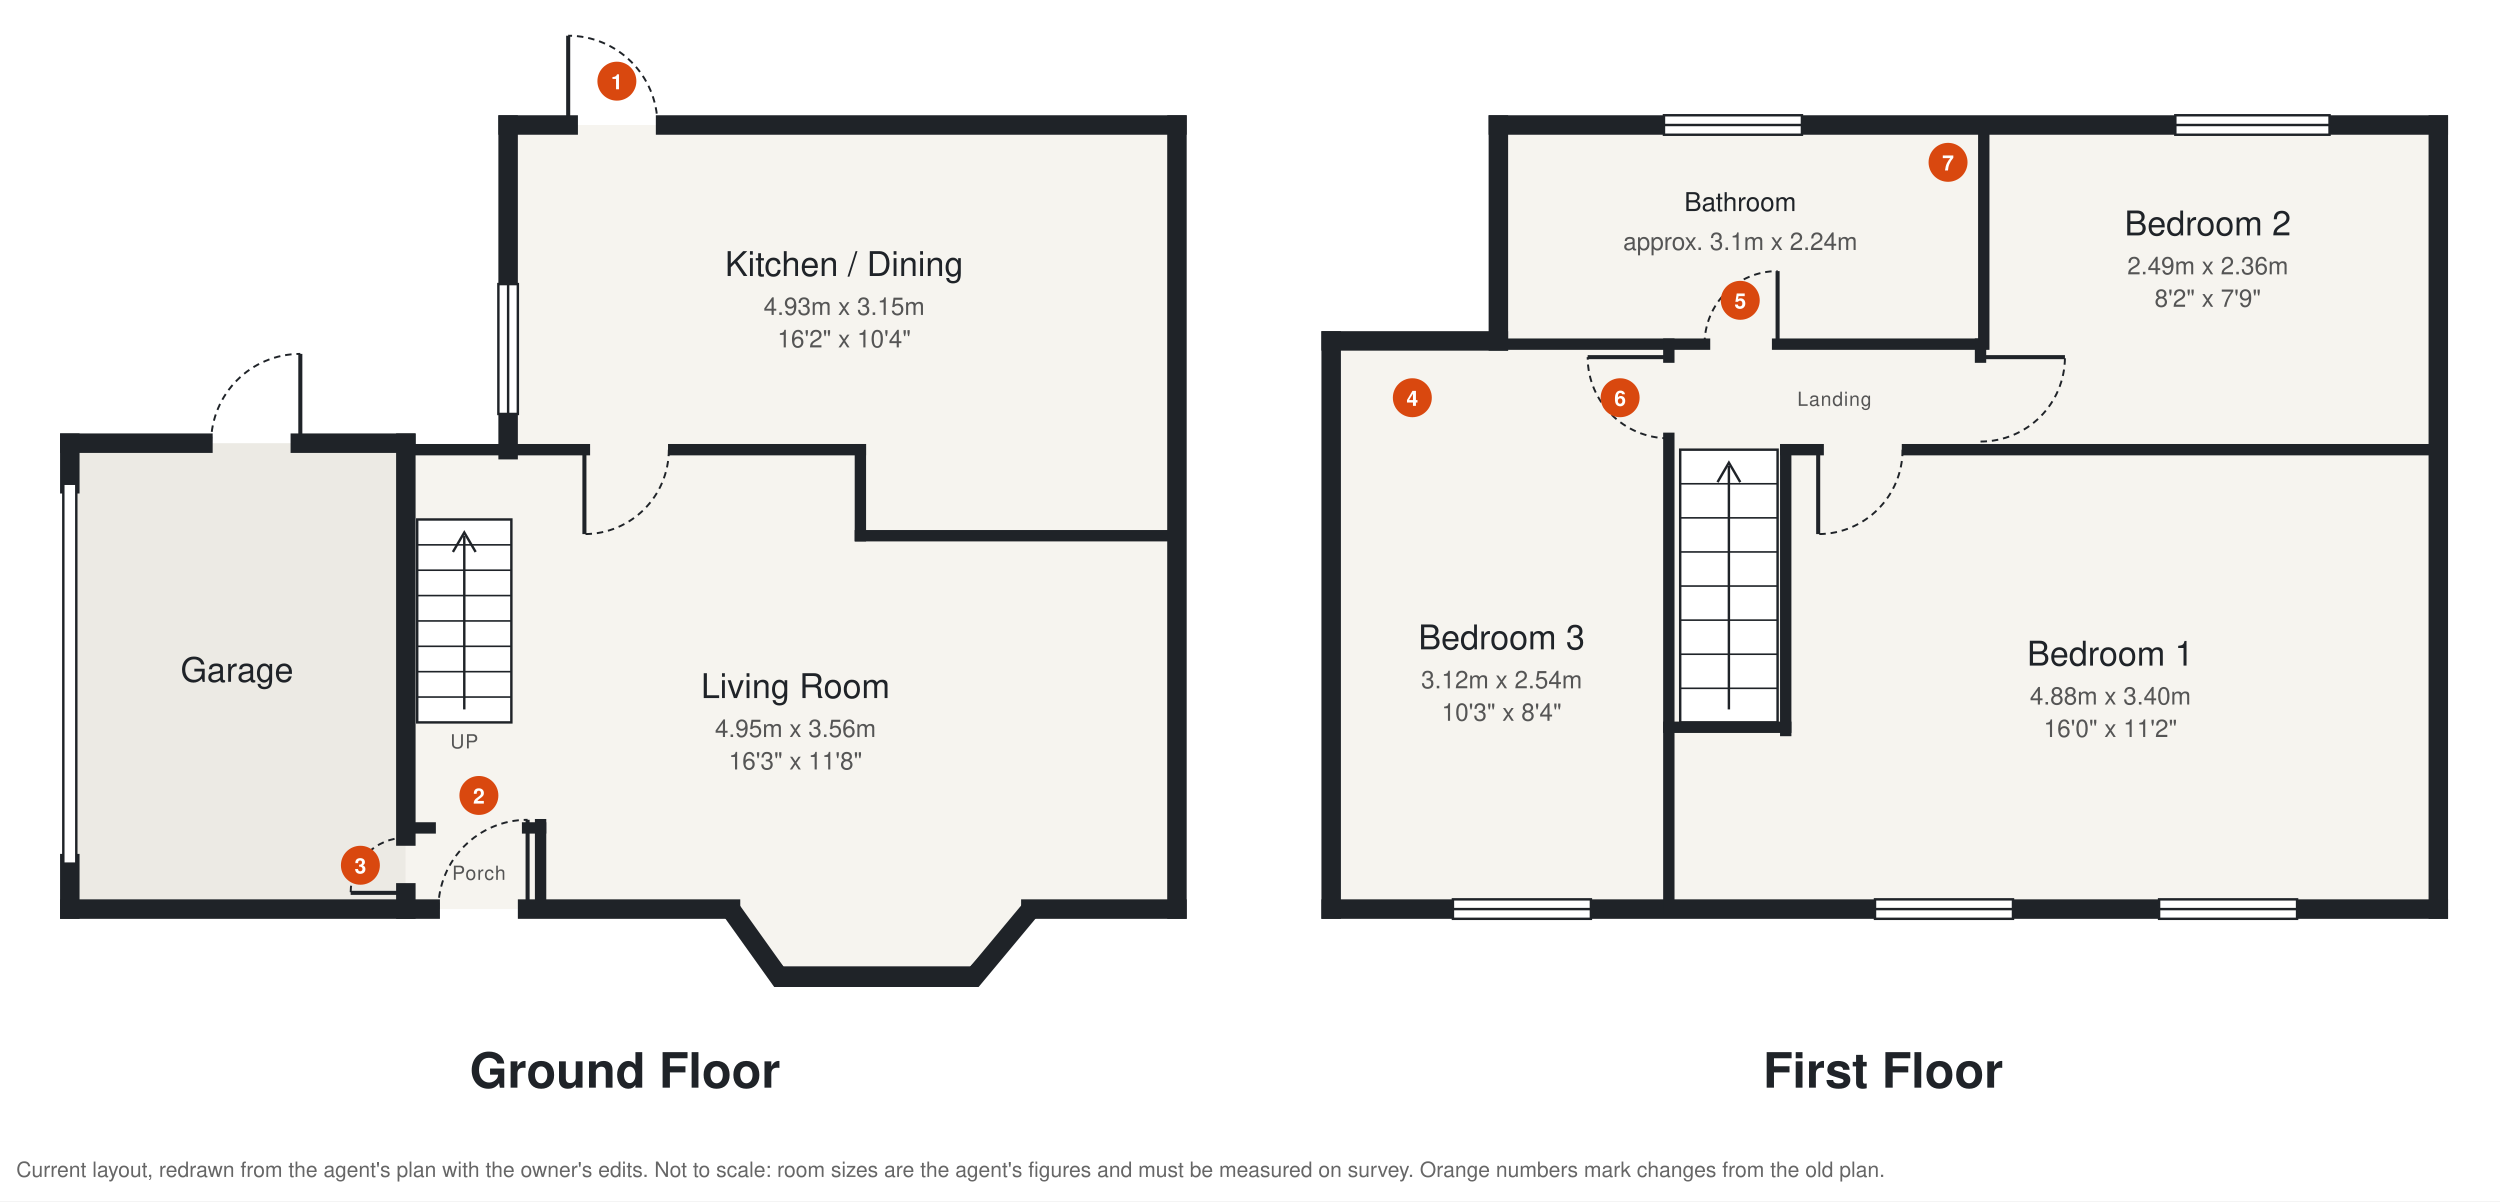
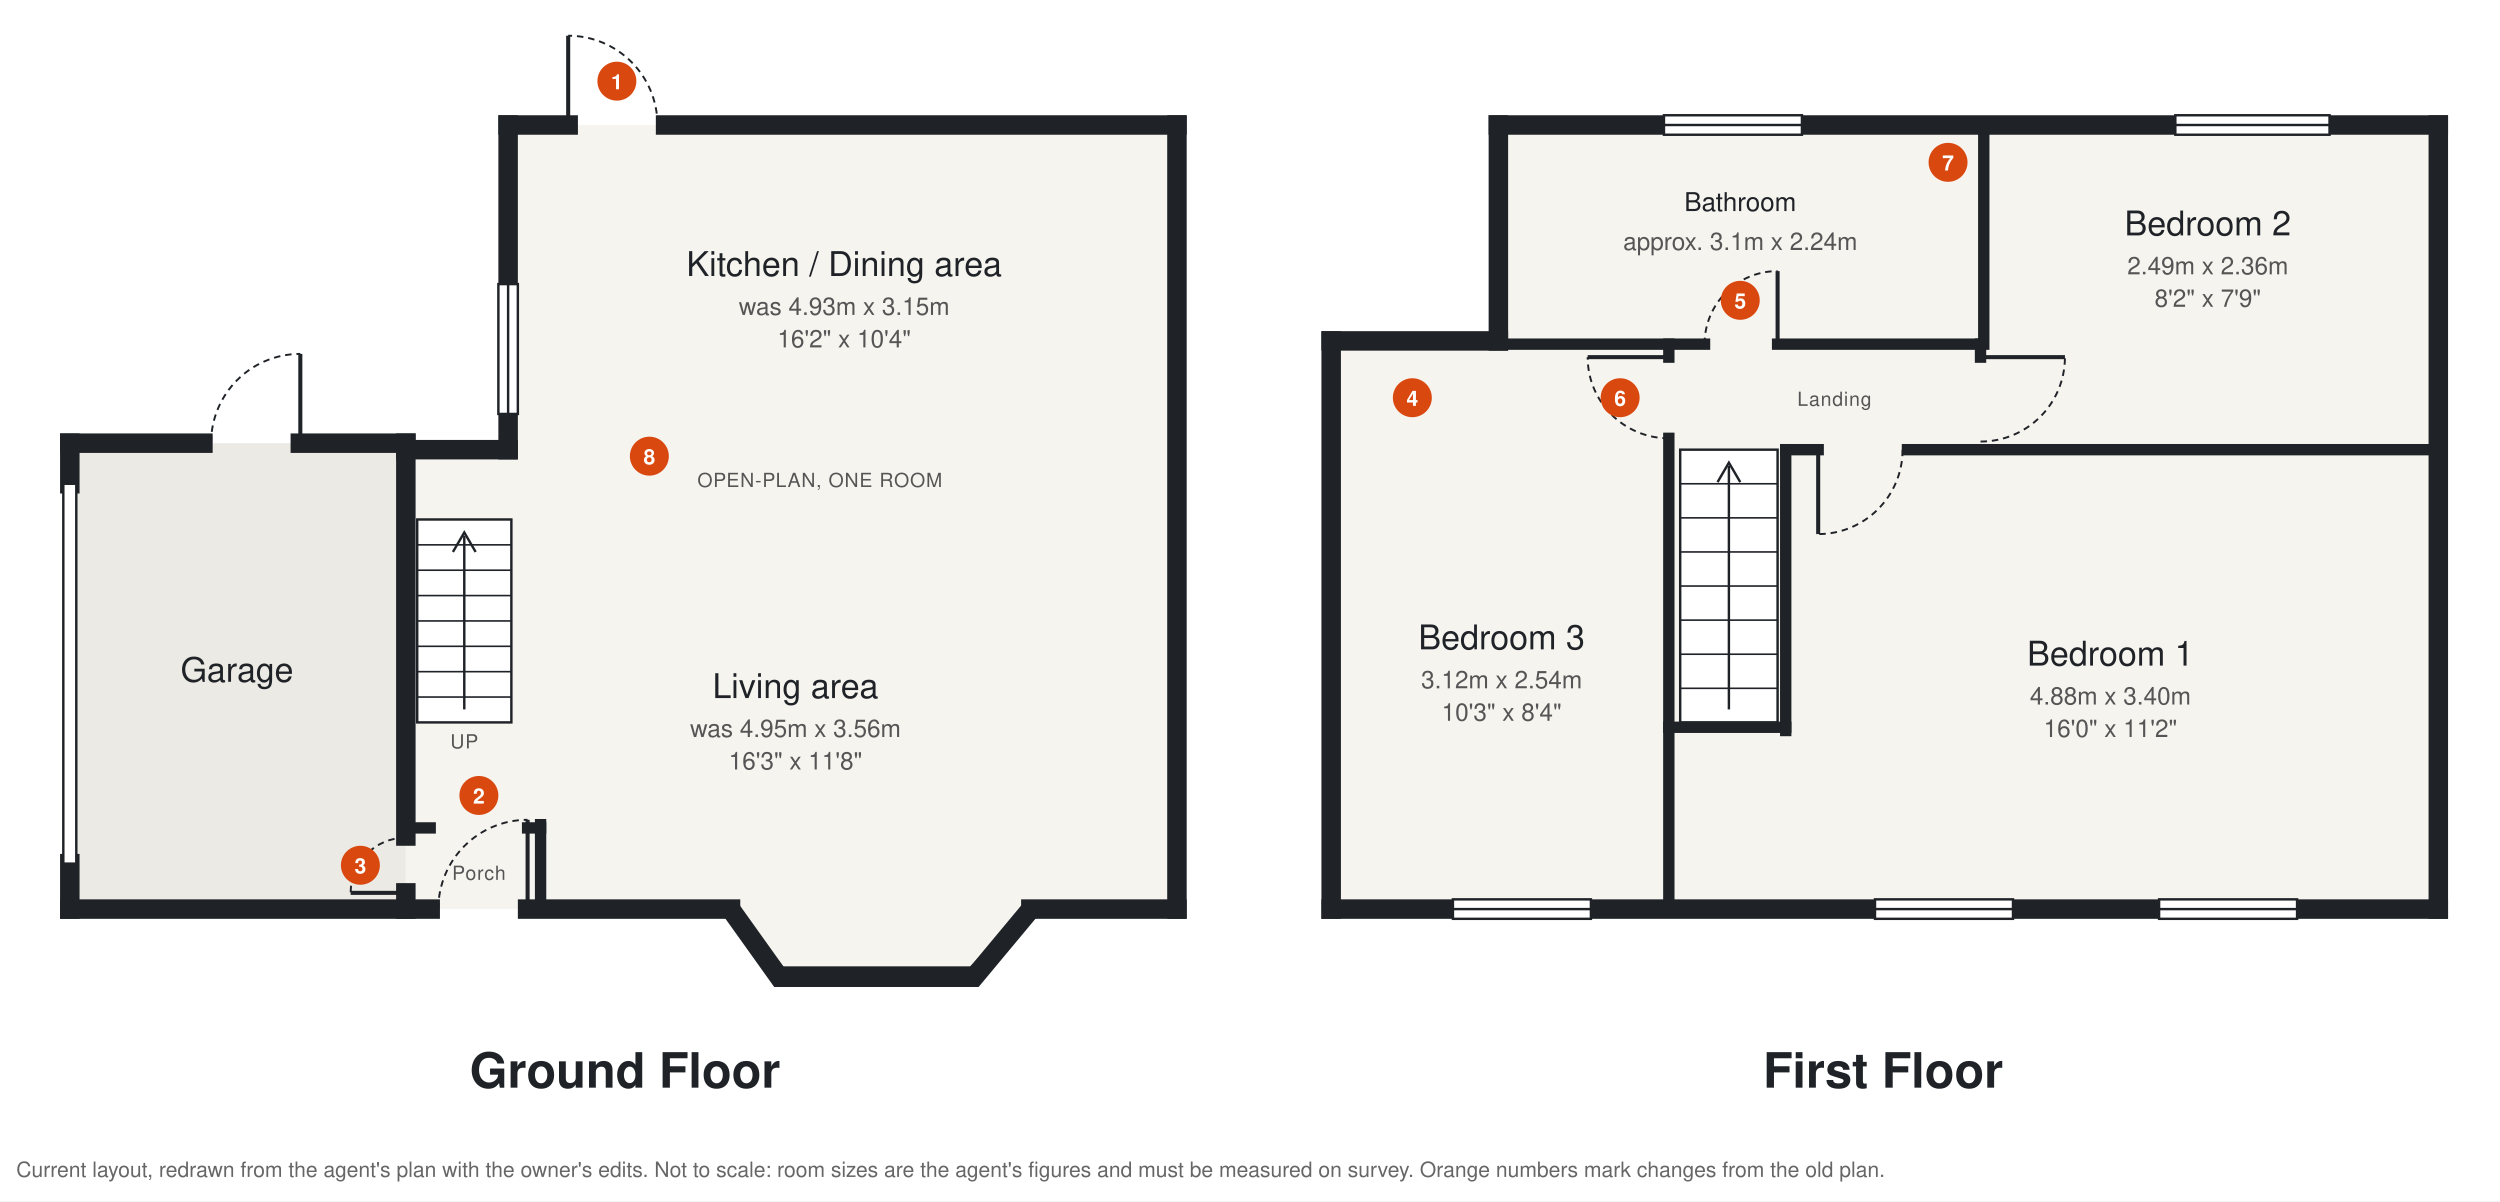
<svg xmlns="http://www.w3.org/2000/svg" viewBox="240 20 1540 740" width="1540" height="740" font-family="Helvetica, Arial, sans-serif">
  <style>
.room{font-size:21px;fill:#1f2328} .roomsm{font-size:16px;fill:#1f2328} .dim{font-size:15px;fill:#555}
.small{font-size:12px;fill:#555;letter-spacing:.5px} .floor{font-size:30px;font-weight:700;fill:#1f2328}
.mk{font-size:13px;font-weight:700;fill:#fff} .note{font-size:13px;fill:#666}
</style>
  <rect x="240" y="20" width="1540" height="740" fill="#ffffff" />
  <polygon points="283,293 490,293 490,580 283,580" fill="#eceae4" />
  <polygon points="553,97 965,97 965,580 875,580 840,622 720,622 690,580 490,580 490,297 553,297" fill="#f6f4ef" />
  <line x1="283" y1="293" x2="283" y2="318" stroke="#1f2328" stroke-width="12" stroke-linecap="square" />
  <line x1="283" y1="552" x2="283" y2="580" stroke="#1f2328" stroke-width="12" stroke-linecap="square" />
  <rect x="279" y="318" width="8" height="234" fill="#fff" stroke="#1f2328" stroke-width="1.5" />
  <line x1="283" y1="293" x2="365" y2="293" stroke="#1f2328" stroke-width="12" stroke-linecap="square" />
  <line x1="425" y1="293" x2="490" y2="293" stroke="#1f2328" stroke-width="12" stroke-linecap="square" />
  <line x1="425" y1="293" x2="425" y2="238" stroke="#1f2328" stroke-width="2.5" />
  <path d="M370,293 A55,55 0 0 1 425,238" fill="none" stroke="#1f2328" stroke-width="1.2" stroke-dasharray="4 3" />
  <line x1="283" y1="580" x2="505" y2="580" stroke="#1f2328" stroke-width="12" stroke-linecap="square" />
  <line x1="565" y1="580" x2="690" y2="580" stroke="#1f2328" stroke-width="12" stroke-linecap="square" />
  <line x1="875" y1="580" x2="965" y2="580" stroke="#1f2328" stroke-width="12" stroke-linecap="square" />
  <polyline points="690,580 720,622 840,622 875,580" fill="none" stroke="#1f2328" stroke-width="12" stroke-linejoin="miter" />
  <polyline points="696,584 722,616 838,616 869,584" fill="none" stroke="#1f2328" stroke-width="1.5" />
  <line x1="565" y1="580" x2="565" y2="525" stroke="#1f2328" stroke-width="2.5" />
  <path d="M510,580 A55,55 0 0 1 565,525" fill="none" stroke="#1f2328" stroke-width="1.2" stroke-dasharray="4 3" />
  <line x1="965" y1="97" x2="965" y2="580" stroke="#1f2328" stroke-width="12" stroke-linecap="square" />
  <line x1="553" y1="97" x2="590" y2="97" stroke="#1f2328" stroke-width="12" stroke-linecap="square" />
  <line x1="650" y1="97" x2="965" y2="97" stroke="#1f2328" stroke-width="12" stroke-linecap="square" />
  <line x1="590" y1="97" x2="590" y2="42" stroke="#1f2328" stroke-width="2.5" />
  <path d="M645,97 A55,55 0 0 0 590,42" fill="none" stroke="#1f2328" stroke-width="1.2" stroke-dasharray="4 3" />
  <line x1="553" y1="97" x2="553" y2="195" stroke="#1f2328" stroke-width="12" stroke-linecap="square" />
  <line x1="553" y1="275" x2="553" y2="297" stroke="#1f2328" stroke-width="12" stroke-linecap="square" />
  <rect x="547" y="195" width="12" height="80" fill="#fff" stroke="#1f2328" stroke-width="1.5" />
  <line x1="553" y1="195" x2="553" y2="275" stroke="#1f2328" stroke-width="1.5" />
  <line x1="490" y1="293" x2="490" y2="535" stroke="#1f2328" stroke-width="12" stroke-linecap="square" />
  <line x1="490" y1="570" x2="490" y2="580" stroke="#1f2328" stroke-width="12" stroke-linecap="square" />
  <line x1="490" y1="570" x2="456" y2="570" stroke="#1f2328" stroke-width="2.5" />
  <path d="M490,536 A34,34 0 0 0 456,570" fill="none" stroke="#1f2328" stroke-width="1.2" stroke-dasharray="4 3" />
-   <line x1="490" y1="297" x2="600" y2="297" stroke="#1f2328" stroke-width="7" stroke-linecap="square" />
-   <line x1="655" y1="297" x2="770" y2="297" stroke="#1f2328" stroke-width="7" stroke-linecap="square" />
-   <line x1="770" y1="297" x2="770" y2="350" stroke="#1f2328" stroke-width="7" stroke-linecap="square" />
-   <line x1="770" y1="350" x2="965" y2="350" stroke="#1f2328" stroke-width="7" stroke-linecap="square" />
-   <line x1="600" y1="297" x2="600" y2="349" stroke="#1f2328" stroke-width="2.5" />
-   <path d="M652,297 A52,52 0 0 1 600,349" fill="none" stroke="#1f2328" stroke-width="1.2" stroke-dasharray="4 3" />
+   <line x1="490" y1="297" x2="553" y2="297" stroke="#1f2328" stroke-width="12" stroke-linecap="square" />
  <line x1="573" y1="528" x2="573" y2="580" stroke="#1f2328" stroke-width="7" stroke-linecap="square" />
  <line x1="565" y1="530" x2="573" y2="530" stroke="#1f2328" stroke-width="7" stroke-linecap="square" />
  <line x1="490" y1="530" x2="505" y2="530" stroke="#1f2328" stroke-width="7" stroke-linecap="square" />
  <rect x="497" y="340" width="58" height="125" fill="#fff" stroke="#1f2328" stroke-width="1.5" />
  <line x1="497" y1="355.625" x2="555" y2="355.625" stroke="#1f2328" stroke-width="1" />
  <line x1="497" y1="371.25" x2="555" y2="371.25" stroke="#1f2328" stroke-width="1" />
  <line x1="497" y1="386.875" x2="555" y2="386.875" stroke="#1f2328" stroke-width="1" />
  <line x1="497" y1="402.5" x2="555" y2="402.5" stroke="#1f2328" stroke-width="1" />
  <line x1="497" y1="418.125" x2="555" y2="418.125" stroke="#1f2328" stroke-width="1" />
  <line x1="497" y1="433.75" x2="555" y2="433.75" stroke="#1f2328" stroke-width="1" />
  <line x1="497" y1="449.375" x2="555" y2="449.375" stroke="#1f2328" stroke-width="1" />
  <line x1="526.0" y1="457" x2="526.0" y2="350" stroke="#1f2328" stroke-width="1.5" />
  <path d="M519.0,360 L526.0,348 L533.0,360" fill="none" stroke="#1f2328" stroke-width="1.5" />
  <text x="526.0" y="481" class="small" text-anchor="middle">UP</text>
  <text x="386" y="440" class="room" text-anchor="middle">Garage</text>
-   <text x="760" y="190" class="room" text-anchor="middle">Kitchen / Dining</text>
-   <text x="760" y="214" class="dim" text-anchor="middle">4.93m x 3.15m</text>
+   <text x="760" y="190" class="room" text-anchor="middle">Kitchen / Dining area</text>
+   <text x="760" y="214" class="dim" text-anchor="middle">was 4.93m x 3.15m</text>
  <text x="760" y="234" class="dim" text-anchor="middle">16'2" x 10'4"</text>
-   <text x="730" y="450" class="room" text-anchor="middle">Living Room</text>
-   <text x="730" y="474" class="dim" text-anchor="middle">4.95m x 3.56m</text>
+   <text x="730" y="450" class="room" text-anchor="middle">Living area</text>
+   <text x="730" y="474" class="dim" text-anchor="middle">was 4.95m x 3.56m</text>
  <text x="730" y="494" class="dim" text-anchor="middle">16'3" x 11'8"</text>
+   <text x="745" y="320" class="small" text-anchor="middle">OPEN-PLAN, ONE ROOM</text>
  <text x="535" y="562" class="small" text-anchor="middle">Porch</text>
  <text x="625" y="690" class="floor" text-anchor="middle">Ground Floor</text>
  <polygon points="1163,97 1742,97 1742,580 1060,580 1060,230 1163,230" fill="#f6f4ef" />
  <line x1="1163" y1="97" x2="1265" y2="97" stroke="#1f2328" stroke-width="12" stroke-linecap="square" />
  <line x1="1350" y1="97" x2="1580" y2="97" stroke="#1f2328" stroke-width="12" stroke-linecap="square" />
  <line x1="1675" y1="97" x2="1742" y2="97" stroke="#1f2328" stroke-width="12" stroke-linecap="square" />
  <rect x="1265" y="91" width="85" height="12" fill="#fff" stroke="#1f2328" stroke-width="1.5" />
  <line x1="1265" y1="97" x2="1350" y2="97" stroke="#1f2328" stroke-width="1.5" />
  <rect x="1580" y="91" width="95" height="12" fill="#fff" stroke="#1f2328" stroke-width="1.5" />
  <line x1="1580" y1="97" x2="1675" y2="97" stroke="#1f2328" stroke-width="1.5" />
  <line x1="1163" y1="97" x2="1163" y2="230" stroke="#1f2328" stroke-width="12" stroke-linecap="square" />
  <line x1="1060" y1="230" x2="1163" y2="230" stroke="#1f2328" stroke-width="12" stroke-linecap="square" />
  <line x1="1060" y1="230" x2="1060" y2="580" stroke="#1f2328" stroke-width="12" stroke-linecap="square" />
  <line x1="1060" y1="580" x2="1135" y2="580" stroke="#1f2328" stroke-width="12" stroke-linecap="square" />
  <line x1="1220" y1="580" x2="1395" y2="580" stroke="#1f2328" stroke-width="12" stroke-linecap="square" />
  <line x1="1480" y1="580" x2="1570" y2="580" stroke="#1f2328" stroke-width="12" stroke-linecap="square" />
  <line x1="1655" y1="580" x2="1742" y2="580" stroke="#1f2328" stroke-width="12" stroke-linecap="square" />
  <rect x="1135" y="574" width="85" height="12" fill="#fff" stroke="#1f2328" stroke-width="1.5" />
  <line x1="1135" y1="580" x2="1220" y2="580" stroke="#1f2328" stroke-width="1.5" />
  <rect x="1395" y="574" width="85" height="12" fill="#fff" stroke="#1f2328" stroke-width="1.5" />
  <line x1="1395" y1="580" x2="1480" y2="580" stroke="#1f2328" stroke-width="1.5" />
  <rect x="1570" y="574" width="85" height="12" fill="#fff" stroke="#1f2328" stroke-width="1.5" />
  <line x1="1570" y1="580" x2="1655" y2="580" stroke="#1f2328" stroke-width="1.5" />
  <line x1="1742" y1="97" x2="1742" y2="580" stroke="#1f2328" stroke-width="12" stroke-linecap="square" />
  <line x1="1163" y1="232" x2="1290" y2="232" stroke="#1f2328" stroke-width="7" stroke-linecap="square" />
  <line x1="1335" y1="232" x2="1460" y2="232" stroke="#1f2328" stroke-width="7" stroke-linecap="square" />
  <line x1="1335" y1="232" x2="1335" y2="187" stroke="#1f2328" stroke-width="2.5" />
  <path d="M1290,232 A45,45 0 0 1 1335,187" fill="none" stroke="#1f2328" stroke-width="1.2" stroke-dasharray="4 3" />
  <line x1="1462" y1="97" x2="1462" y2="232" stroke="#1f2328" stroke-width="7" stroke-linecap="square" />
  <line x1="1268" y1="232" x2="1268" y2="240" stroke="#1f2328" stroke-width="7" stroke-linecap="square" />
  <line x1="1268" y1="290" x2="1268" y2="580" stroke="#1f2328" stroke-width="7" stroke-linecap="square" />
  <line x1="1268" y1="240" x2="1218" y2="240" stroke="#1f2328" stroke-width="2.5" />
  <path d="M1268,290 A50,50 0 0 1 1218,240" fill="none" stroke="#1f2328" stroke-width="1.2" stroke-dasharray="4 3" />
  <rect x="1275" y="297" width="60" height="168" fill="#fff" stroke="#1f2328" stroke-width="1.5" />
  <line x1="1275" y1="318.0" x2="1335" y2="318.0" stroke="#1f2328" stroke-width="1" />
  <line x1="1275" y1="339.0" x2="1335" y2="339.0" stroke="#1f2328" stroke-width="1" />
  <line x1="1275" y1="360.0" x2="1335" y2="360.0" stroke="#1f2328" stroke-width="1" />
  <line x1="1275" y1="381.0" x2="1335" y2="381.0" stroke="#1f2328" stroke-width="1" />
  <line x1="1275" y1="402.0" x2="1335" y2="402.0" stroke="#1f2328" stroke-width="1" />
  <line x1="1275" y1="423.0" x2="1335" y2="423.0" stroke="#1f2328" stroke-width="1" />
  <line x1="1275" y1="444.0" x2="1335" y2="444.0" stroke="#1f2328" stroke-width="1" />
  <line x1="1305.0" y1="457" x2="1305.0" y2="307" stroke="#1f2328" stroke-width="1.5" />
  <path d="M1298.0,317 L1305.0,305 L1312.0,317" fill="none" stroke="#1f2328" stroke-width="1.5" />
  <line x1="1340" y1="297" x2="1340" y2="470" stroke="#1f2328" stroke-width="7" stroke-linecap="square" />
  <line x1="1268" y1="468" x2="1340" y2="468" stroke="#1f2328" stroke-width="7" stroke-linecap="square" />
  <line x1="1340" y1="297" x2="1360" y2="297" stroke="#1f2328" stroke-width="7" stroke-linecap="square" />
  <line x1="1415" y1="297" x2="1742" y2="297" stroke="#1f2328" stroke-width="7" stroke-linecap="square" />
  <line x1="1360" y1="297" x2="1360" y2="349" stroke="#1f2328" stroke-width="2.5" />
  <path d="M1412,297 A52,52 0 0 1 1360,349" fill="none" stroke="#1f2328" stroke-width="1.2" stroke-dasharray="4 3" />
  <line x1="1460" y1="232" x2="1460" y2="240" stroke="#1f2328" stroke-width="7" stroke-linecap="square" />
  <line x1="1460" y1="240" x2="1512" y2="240" stroke="#1f2328" stroke-width="2.5" />
  <path d="M1460,292 A52,52 0 0 0 1512,240" fill="none" stroke="#1f2328" stroke-width="1.2" stroke-dasharray="4 3" />
  <text x="1312" y="150" class="roomsm" text-anchor="middle">Bathroom</text>
  <text x="1312" y="174" class="dim" text-anchor="middle">approx. 3.1m x 2.24m</text>
  <text x="1600" y="165" class="room" text-anchor="middle">Bedroom 2</text>
  <text x="1600" y="189" class="dim" text-anchor="middle">2.49m x 2.36m</text>
  <text x="1600" y="209" class="dim" text-anchor="middle">8'2" x 7'9"</text>
  <text x="1165" y="420" class="room" text-anchor="middle">Bedroom 3</text>
  <text x="1165" y="444" class="dim" text-anchor="middle">3.12m x 2.54m</text>
  <text x="1165" y="464" class="dim" text-anchor="middle">10'3" x 8'4"</text>
  <text x="1540" y="430" class="room" text-anchor="middle">Bedroom 1</text>
  <text x="1540" y="454" class="dim" text-anchor="middle">4.88m x 3.40m</text>
  <text x="1540" y="474" class="dim" text-anchor="middle">16'0" x 11'2"</text>
  <text x="1370" y="270" class="small" text-anchor="middle">Landing</text>
  <text x="1400" y="690" class="floor" text-anchor="middle">First Floor</text>
  <circle cx="620" cy="70" r="12" fill="#d9480f" />
  <text x="620" y="75" text-anchor="middle" class="mk">1</text>
+   <circle cx="640" cy="301" r="12" fill="#d9480f" />
+   <text x="640" y="306" text-anchor="middle" class="mk">8</text>
  <circle cx="535" cy="510" r="12" fill="#d9480f" />
  <text x="535" y="515" text-anchor="middle" class="mk">2</text>
  <circle cx="462" cy="553" r="12" fill="#d9480f" />
  <text x="462" y="558" text-anchor="middle" class="mk">3</text>
  <circle cx="1110" cy="265" r="12" fill="#d9480f" />
  <text x="1110" y="270" text-anchor="middle" class="mk">4</text>
  <circle cx="1312" cy="205" r="12" fill="#d9480f" />
  <text x="1312" y="210" text-anchor="middle" class="mk">5</text>
  <circle cx="1238" cy="265" r="12" fill="#d9480f" />
  <text x="1238" y="270" text-anchor="middle" class="mk">6</text>
  <circle cx="1440" cy="120" r="12" fill="#d9480f" />
  <text x="1440" y="125" text-anchor="middle" class="mk">7</text>
  <text x="250" y="745" class="note">Current layout, redrawn from the agent's plan with the owner's edits. Not to scale: room sizes are the agent's figures and must be measured on survey. Orange numbers mark changes from the old plan.</text>
</svg>
